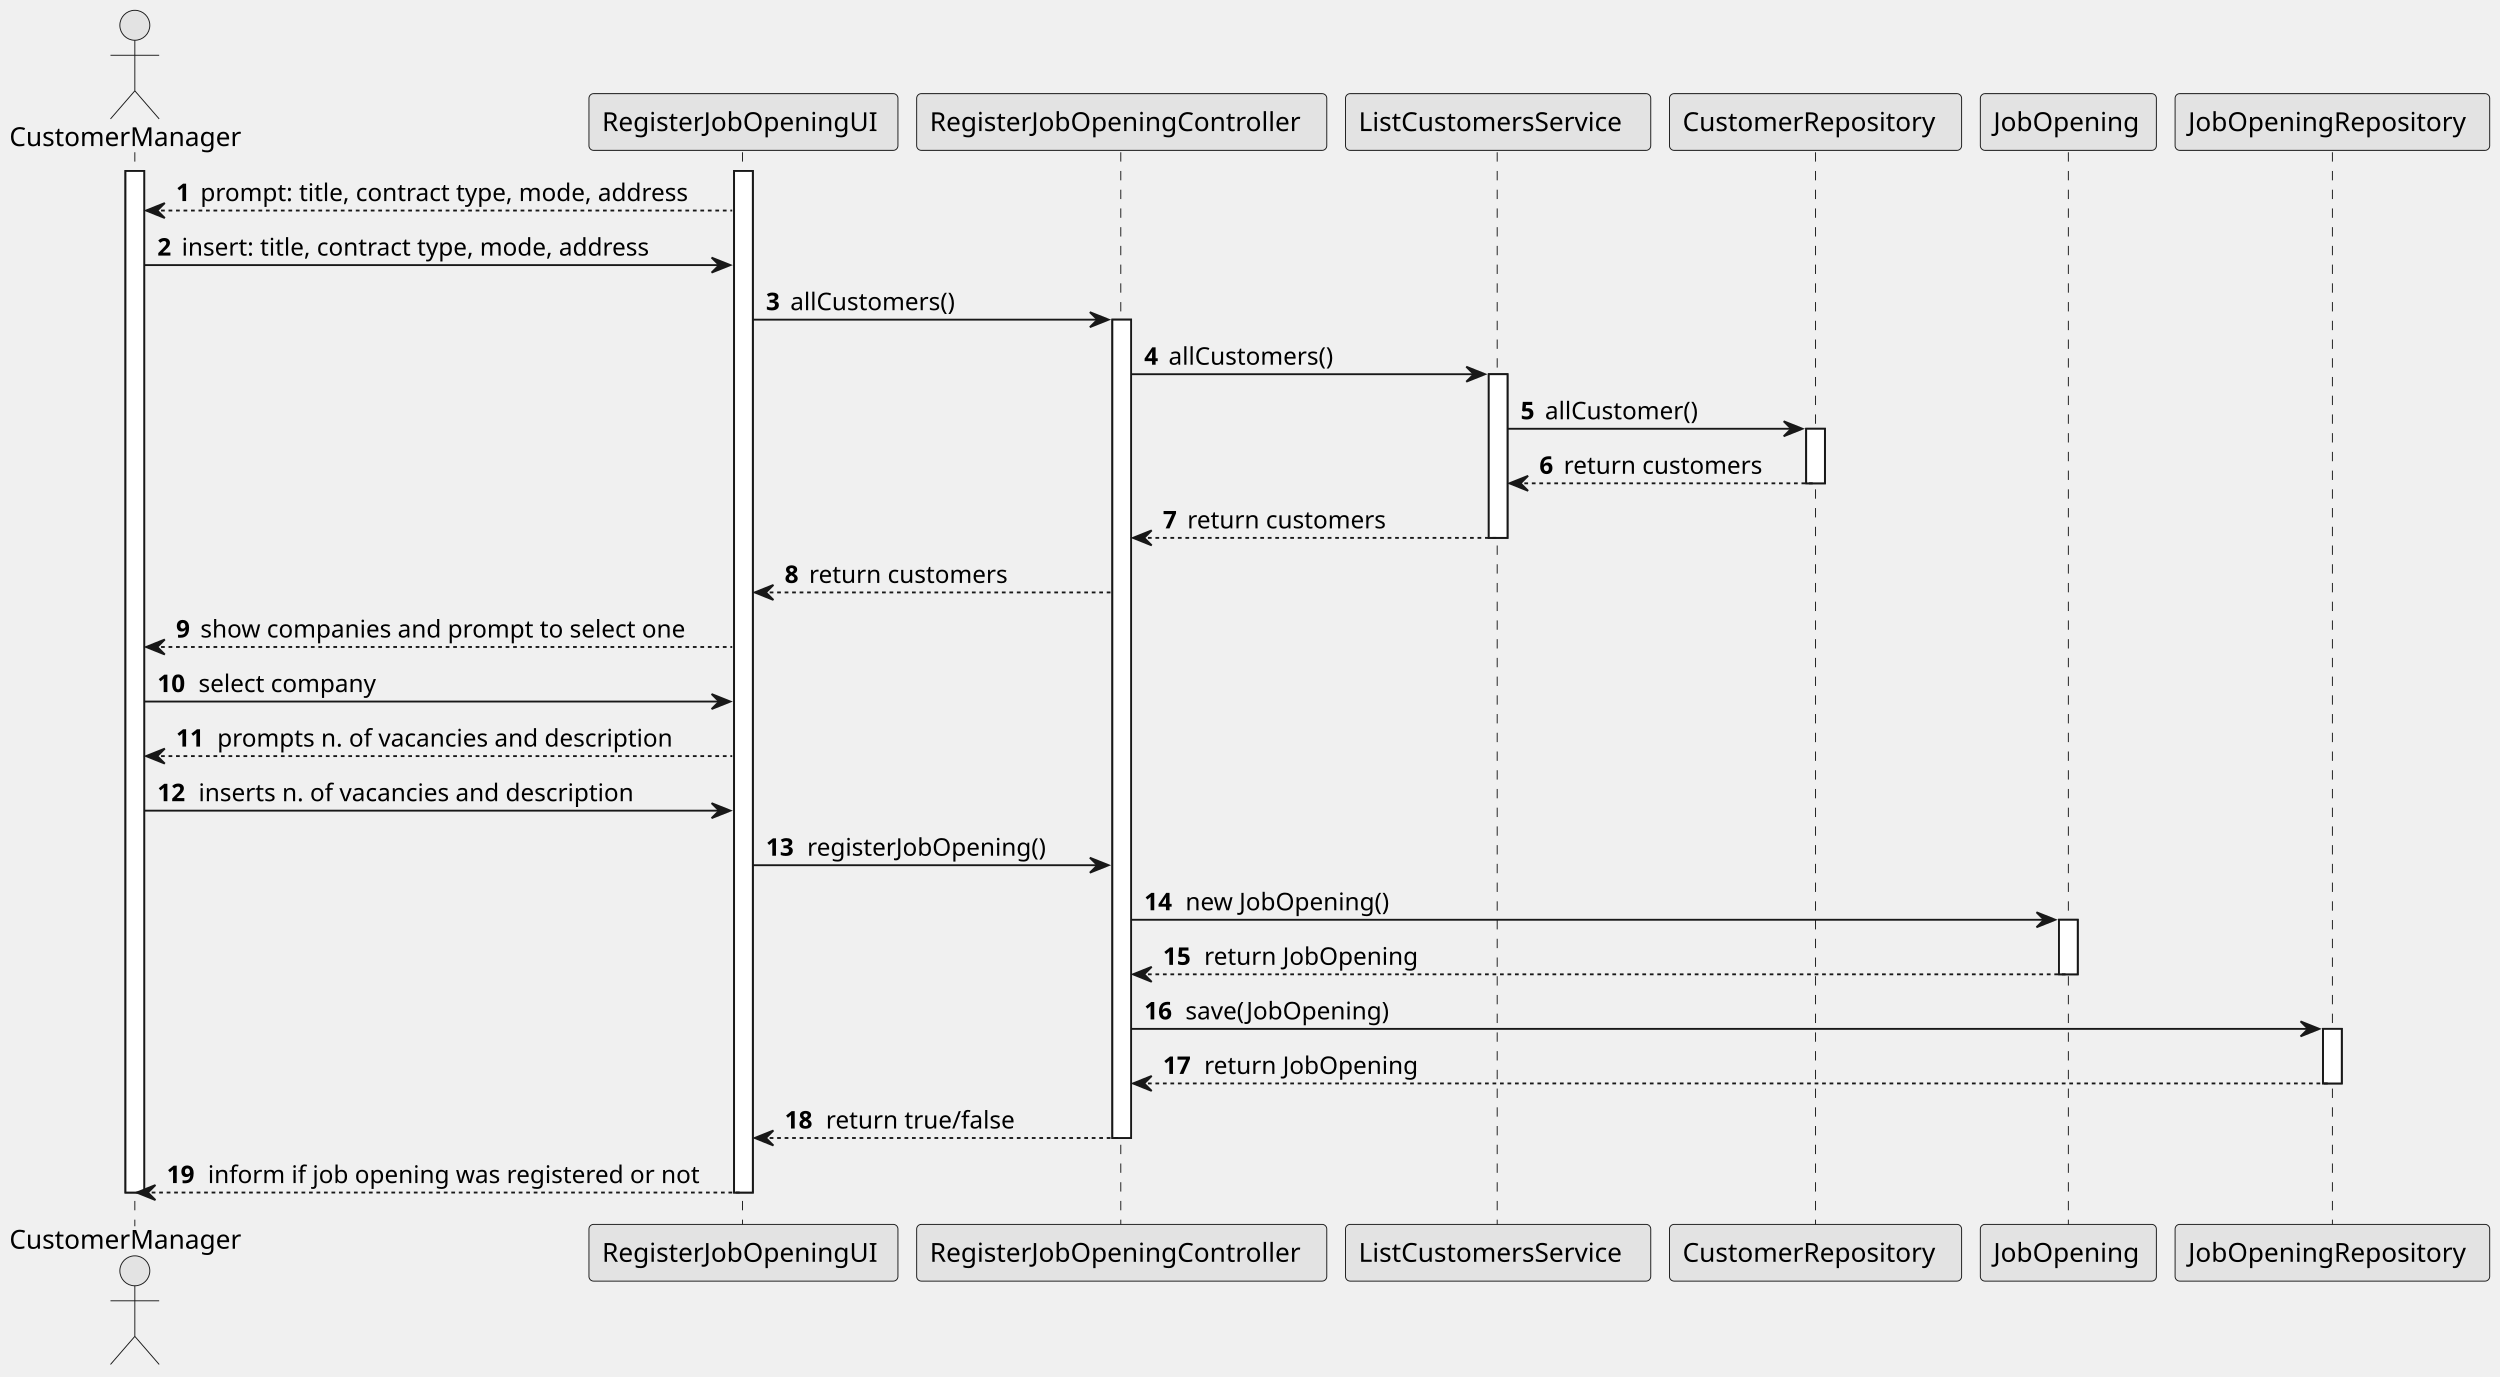
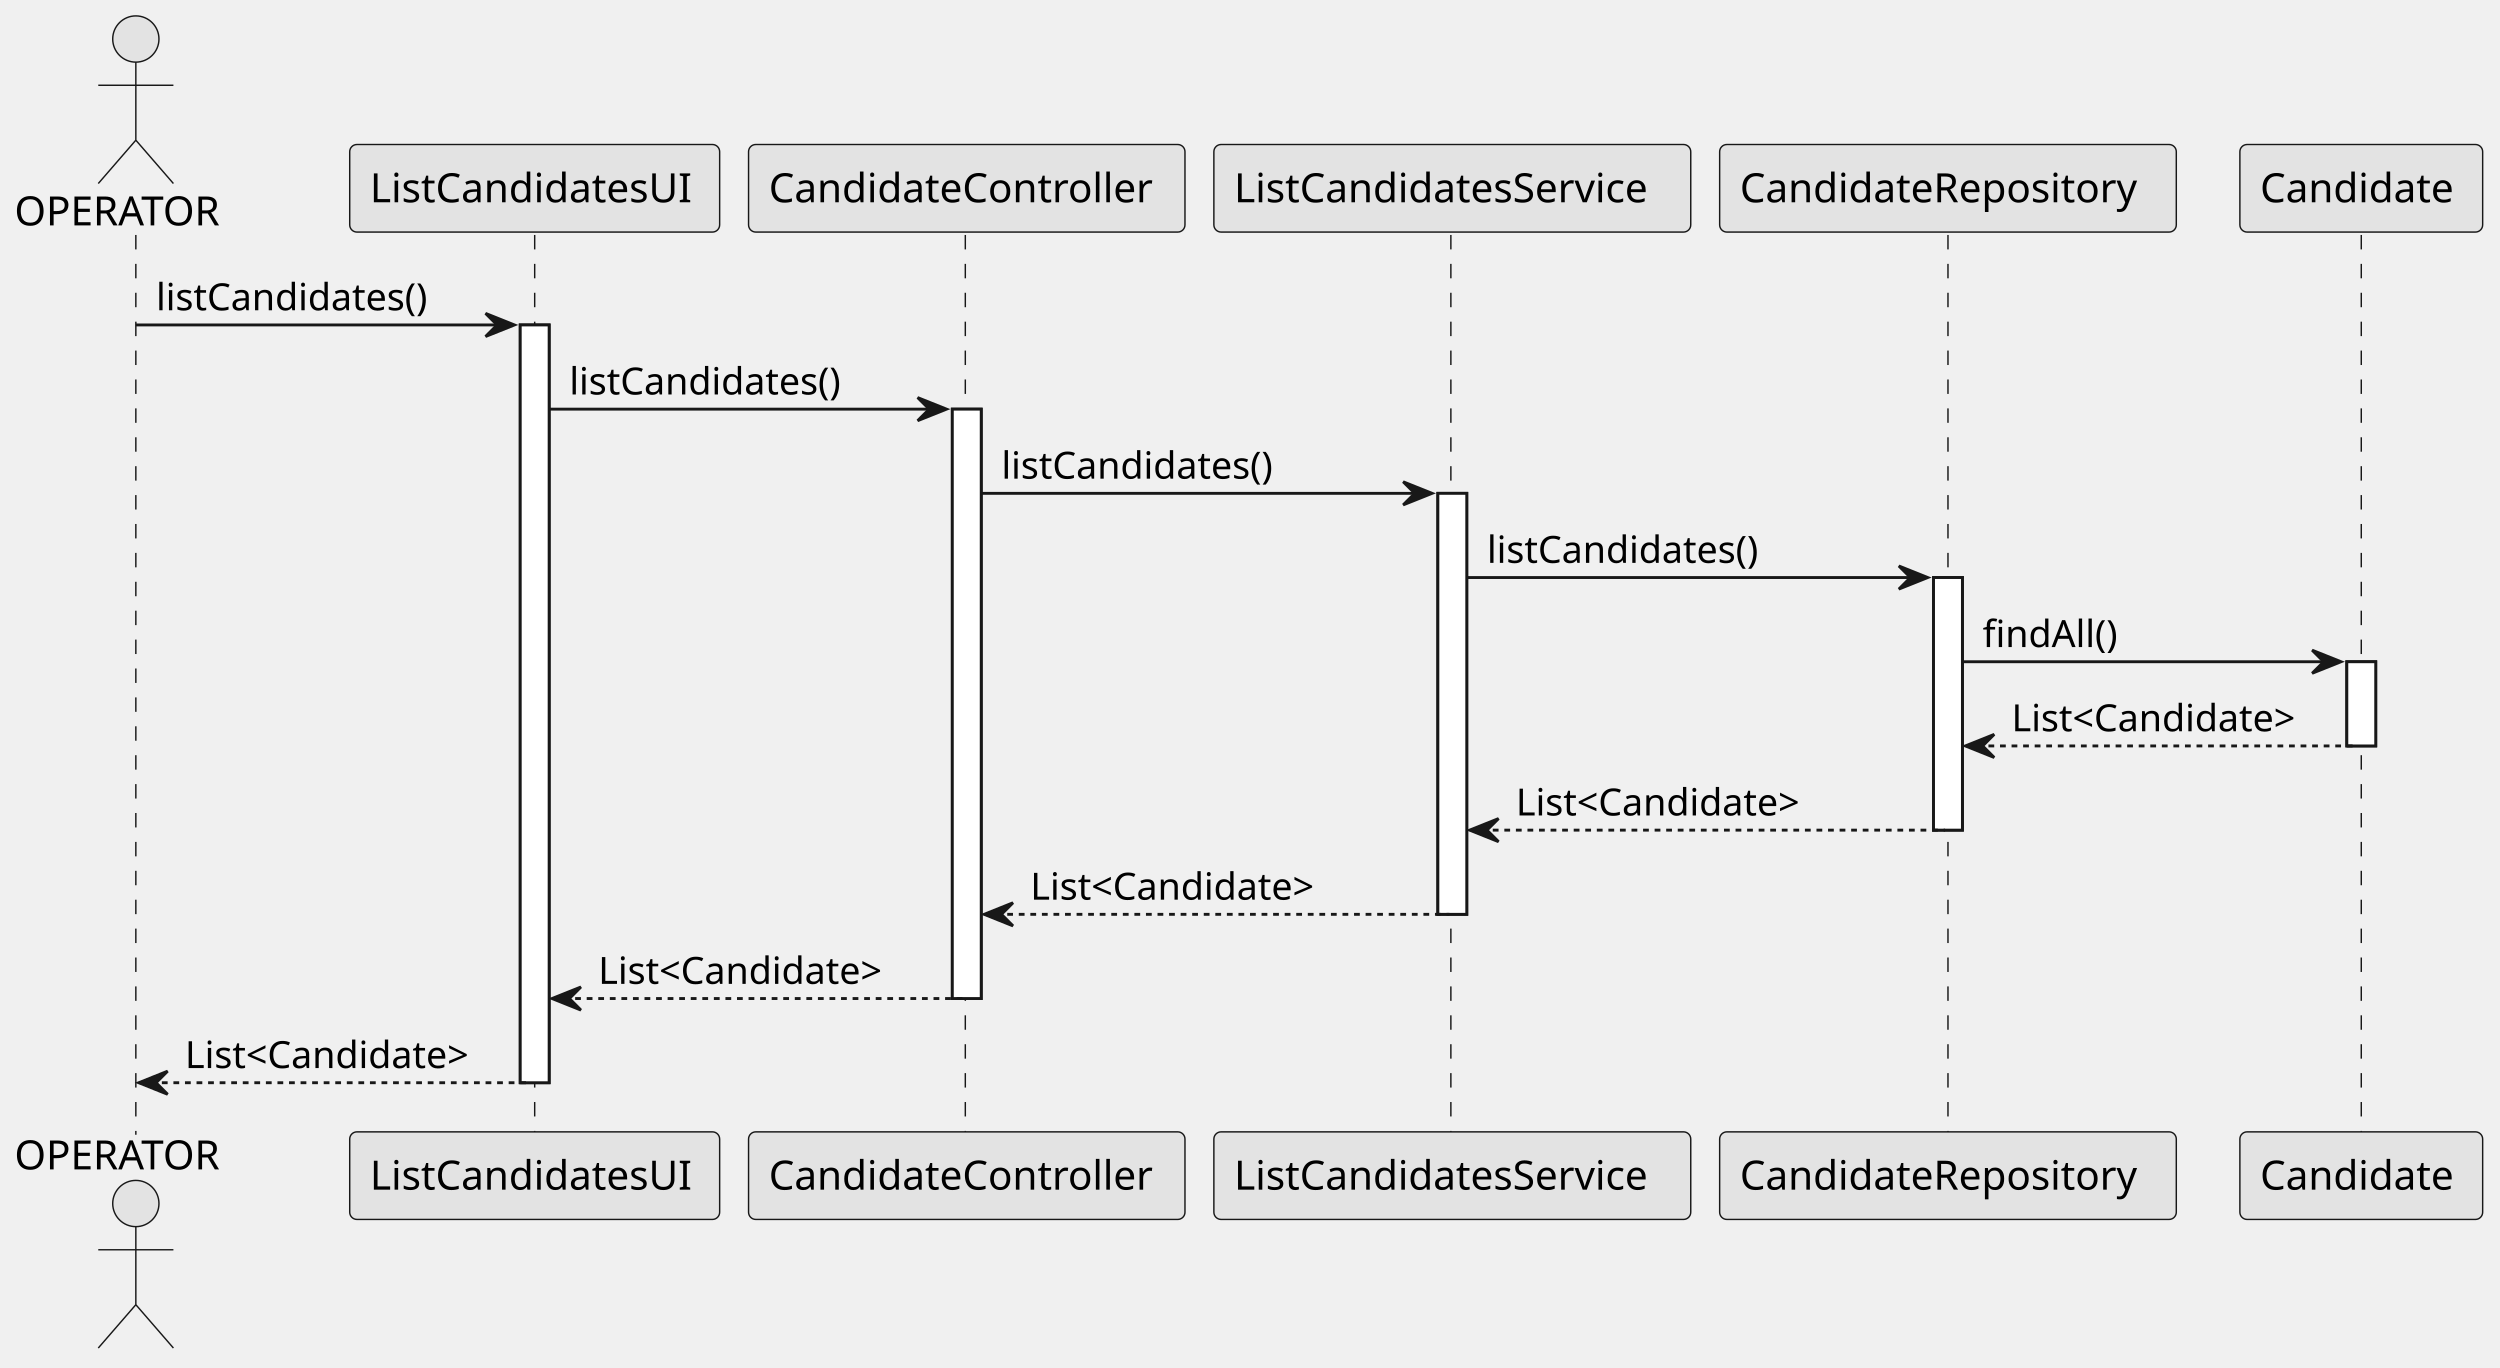
- <svg xmlns="http://www.w3.org/2000/svg" contentStyleType="text/css" height="735px" preserveAspectRatio="none" style="width:1335px;height:735px;background:#FFFFFF;" version="1.1" viewBox="0 0 1335 735" width="1335px" zoomAndPan="magnify">
+ <svg xmlns="http://www.w3.org/2000/svg" contentStyleType="text/css" height="473px" preserveAspectRatio="none" style="width:865px;height:473px;background:#FFFFFF;" version="1.1" viewBox="0 0 865 473" width="865px" zoomAndPan="magnify">
  <defs />
  <g>
-     <rect fill="#FFFFFF" height="545.523" style="stroke:#181818;stroke-width:1.0;" width="10" x="67" y="91.297" />
-     <rect fill="#FFFFFF" height="545.523" style="stroke:#181818;stroke-width:1.0;" width="10" x="392" y="91.297" />
-     <rect fill="#FFFFFF" height="436.992" style="stroke:#181818;stroke-width:1.0;" width="10" x="594" y="170.695" />
-     <rect fill="#FFFFFF" height="87.398" style="stroke:#181818;stroke-width:1.0;" width="10" x="795" y="199.828" />
-     <rect fill="#FFFFFF" height="29.133" style="stroke:#181818;stroke-width:1.0;" width="10" x="964.5" y="228.961" />
-     <rect fill="#FFFFFF" height="29.133" style="stroke:#181818;stroke-width:1.0;" width="10" x="1099.5" y="491.156" />
-     <rect fill="#FFFFFF" height="29.133" style="stroke:#181818;stroke-width:1.0;" width="10" x="1240.5" y="549.422" />
-     <line style="stroke:#181818;stroke-width:0.5;stroke-dasharray:5.0,5.0;" x1="72" x2="72" y1="81.297" y2="654.82" />
-     <line style="stroke:#181818;stroke-width:0.5;stroke-dasharray:5.0,5.0;" x1="396.5" x2="396.5" y1="81.297" y2="654.82" />
-     <line style="stroke:#181818;stroke-width:0.5;stroke-dasharray:5.0,5.0;" x1="598.5" x2="598.5" y1="81.297" y2="654.82" />
-     <line style="stroke:#181818;stroke-width:0.5;stroke-dasharray:5.0,5.0;" x1="799.5" x2="799.5" y1="81.297" y2="654.82" />
-     <line style="stroke:#181818;stroke-width:0.5;stroke-dasharray:5.0,5.0;" x1="969.5" x2="969.5" y1="81.297" y2="654.82" />
-     <line style="stroke:#181818;stroke-width:0.5;stroke-dasharray:5.0,5.0;" x1="1104.5" x2="1104.5" y1="81.297" y2="654.82" />
-     <line style="stroke:#181818;stroke-width:0.5;stroke-dasharray:5.0,5.0;" x1="1245.5" x2="1245.5" y1="81.297" y2="654.82" />
-     <text fill="#000000" font-family="sans-serif" font-size="14" lengthAdjust="spacing" textLength="128" x="5" y="77.995">CustomerManager</text>
-     <ellipse cx="72" cy="13.5" fill="#E3E3E3" rx="8" ry="8" style="stroke:#181818;stroke-width:0.5;" />
-     <path d="M72,21.5 L72,48.5 M59,29.5 L85,29.5 M72,48.5 L59,63.5 M72,48.5 L85,63.5 " fill="none" style="stroke:#181818;stroke-width:0.5;" />
-     <text fill="#000000" font-family="sans-serif" font-size="14" lengthAdjust="spacing" textLength="128" x="5" y="666.815">CustomerManager</text>
-     <ellipse cx="72" cy="678.617" fill="#E3E3E3" rx="8" ry="8" style="stroke:#181818;stroke-width:0.5;" />
-     <path d="M72,686.617 L72,713.617 M59,694.617 L85,694.617 M72,713.617 L59,728.617 M72,713.617 L85,728.617 " fill="none" style="stroke:#181818;stroke-width:0.5;" />
-     <rect fill="#E3E3E3" height="30.297" rx="2.5" ry="2.5" style="stroke:#181818;stroke-width:0.5;" width="165" x="314.5" y="50" />
-     <text fill="#000000" font-family="sans-serif" font-size="14" lengthAdjust="spacing" textLength="151" x="321.5" y="69.995">RegisterJobOpeningUI</text>
-     <rect fill="#E3E3E3" height="30.297" rx="2.5" ry="2.5" style="stroke:#181818;stroke-width:0.5;" width="165" x="314.5" y="653.82" />
-     <text fill="#000000" font-family="sans-serif" font-size="14" lengthAdjust="spacing" textLength="151" x="321.5" y="673.815">RegisterJobOpeningUI</text>
-     <rect fill="#E3E3E3" height="30.297" rx="2.5" ry="2.5" style="stroke:#181818;stroke-width:0.5;" width="219" x="489.5" y="50" />
-     <text fill="#000000" font-family="sans-serif" font-size="14" lengthAdjust="spacing" textLength="205" x="496.5" y="69.995">RegisterJobOpeningController</text>
-     <rect fill="#E3E3E3" height="30.297" rx="2.5" ry="2.5" style="stroke:#181818;stroke-width:0.5;" width="219" x="489.5" y="653.82" />
-     <text fill="#000000" font-family="sans-serif" font-size="14" lengthAdjust="spacing" textLength="205" x="496.5" y="673.815">RegisterJobOpeningController</text>
-     <rect fill="#E3E3E3" height="30.297" rx="2.5" ry="2.5" style="stroke:#181818;stroke-width:0.5;" width="163" x="718.5" y="50" />
-     <text fill="#000000" font-family="sans-serif" font-size="14" lengthAdjust="spacing" textLength="149" x="725.5" y="69.995">ListCustomersService</text>
-     <rect fill="#E3E3E3" height="30.297" rx="2.5" ry="2.5" style="stroke:#181818;stroke-width:0.5;" width="163" x="718.5" y="653.82" />
-     <text fill="#000000" font-family="sans-serif" font-size="14" lengthAdjust="spacing" textLength="149" x="725.5" y="673.815">ListCustomersService</text>
-     <rect fill="#E3E3E3" height="30.297" rx="2.5" ry="2.5" style="stroke:#181818;stroke-width:0.5;" width="156" x="891.5" y="50" />
-     <text fill="#000000" font-family="sans-serif" font-size="14" lengthAdjust="spacing" textLength="142" x="898.5" y="69.995">CustomerRepository</text>
-     <rect fill="#E3E3E3" height="30.297" rx="2.5" ry="2.5" style="stroke:#181818;stroke-width:0.5;" width="156" x="891.5" y="653.82" />
-     <text fill="#000000" font-family="sans-serif" font-size="14" lengthAdjust="spacing" textLength="142" x="898.5" y="673.815">CustomerRepository</text>
-     <rect fill="#E3E3E3" height="30.297" rx="2.5" ry="2.5" style="stroke:#181818;stroke-width:0.5;" width="94" x="1057.5" y="50" />
-     <text fill="#000000" font-family="sans-serif" font-size="14" lengthAdjust="spacing" textLength="80" x="1064.5" y="69.995">JobOpening</text>
-     <rect fill="#E3E3E3" height="30.297" rx="2.5" ry="2.5" style="stroke:#181818;stroke-width:0.5;" width="94" x="1057.5" y="653.82" />
-     <text fill="#000000" font-family="sans-serif" font-size="14" lengthAdjust="spacing" textLength="80" x="1064.5" y="673.815">JobOpening</text>
-     <rect fill="#E3E3E3" height="30.297" rx="2.5" ry="2.5" style="stroke:#181818;stroke-width:0.5;" width="168" x="1161.5" y="50" />
-     <text fill="#000000" font-family="sans-serif" font-size="14" lengthAdjust="spacing" textLength="154" x="1168.5" y="69.995">JobOpeningRepository</text>
-     <rect fill="#E3E3E3" height="30.297" rx="2.5" ry="2.5" style="stroke:#181818;stroke-width:0.5;" width="168" x="1161.5" y="653.82" />
-     <text fill="#000000" font-family="sans-serif" font-size="14" lengthAdjust="spacing" textLength="154" x="1168.5" y="673.815">JobOpeningRepository</text>
-     <rect fill="#FFFFFF" height="545.523" style="stroke:#181818;stroke-width:1.0;" width="10" x="67" y="91.297" />
-     <rect fill="#FFFFFF" height="545.523" style="stroke:#181818;stroke-width:1.0;" width="10" x="392" y="91.297" />
-     <rect fill="#FFFFFF" height="436.992" style="stroke:#181818;stroke-width:1.0;" width="10" x="594" y="170.695" />
-     <rect fill="#FFFFFF" height="87.398" style="stroke:#181818;stroke-width:1.0;" width="10" x="795" y="199.828" />
-     <rect fill="#FFFFFF" height="29.133" style="stroke:#181818;stroke-width:1.0;" width="10" x="964.5" y="228.961" />
-     <rect fill="#FFFFFF" height="29.133" style="stroke:#181818;stroke-width:1.0;" width="10" x="1099.5" y="491.156" />
-     <rect fill="#FFFFFF" height="29.133" style="stroke:#181818;stroke-width:1.0;" width="10" x="1240.5" y="549.422" />
-     <polygon fill="#181818" points="88,108.43,78,112.43,88,116.43,84,112.43" style="stroke:#181818;stroke-width:1.0;" />
-     <line style="stroke:#181818;stroke-width:1.0;stroke-dasharray:2.0,2.0;" x1="82" x2="391" y1="112.43" y2="112.43" />
-     <text fill="#000000" font-family="sans-serif" font-size="13" font-weight="bold" lengthAdjust="spacing" textLength="9" x="94" y="107.364">1</text>
-     <text fill="#000000" font-family="sans-serif" font-size="13" lengthAdjust="spacing" textLength="276" x="107" y="107.364">prompt: title, contract type, mode, address</text>
-     <polygon fill="#181818" points="380,137.562,390,141.562,380,145.562,384,141.562" style="stroke:#181818;stroke-width:1.0;" />
-     <line style="stroke:#181818;stroke-width:1.0;" x1="77" x2="386" y1="141.562" y2="141.562" />
-     <text fill="#000000" font-family="sans-serif" font-size="13" font-weight="bold" lengthAdjust="spacing" textLength="9" x="84" y="136.497">2</text>
-     <text fill="#000000" font-family="sans-serif" font-size="13" lengthAdjust="spacing" textLength="265" x="97" y="136.497">insert: title, contract type, mode, address</text>
-     <polygon fill="#181818" points="582,166.695,592,170.695,582,174.695,586,170.695" style="stroke:#181818;stroke-width:1.0;" />
-     <line style="stroke:#181818;stroke-width:1.0;" x1="402" x2="588" y1="170.695" y2="170.695" />
-     <text fill="#000000" font-family="sans-serif" font-size="13" font-weight="bold" lengthAdjust="spacing" textLength="9" x="409" y="165.629">3</text>
-     <text fill="#000000" font-family="sans-serif" font-size="13" lengthAdjust="spacing" textLength="94" x="422" y="165.629">allCustomers()</text>
-     <polygon fill="#181818" points="783,195.828,793,199.828,783,203.828,787,199.828" style="stroke:#181818;stroke-width:1.0;" />
-     <line style="stroke:#181818;stroke-width:1.0;" x1="604" x2="789" y1="199.828" y2="199.828" />
-     <text fill="#000000" font-family="sans-serif" font-size="13" font-weight="bold" lengthAdjust="spacing" textLength="9" x="611" y="194.762">4</text>
-     <text fill="#000000" font-family="sans-serif" font-size="13" lengthAdjust="spacing" textLength="94" x="624" y="194.762">allCustomers()</text>
-     <polygon fill="#181818" points="952.5,224.961,962.5,228.961,952.5,232.961,956.5,228.961" style="stroke:#181818;stroke-width:1.0;" />
-     <line style="stroke:#181818;stroke-width:1.0;" x1="805" x2="958.5" y1="228.961" y2="228.961" />
-     <text fill="#000000" font-family="sans-serif" font-size="13" font-weight="bold" lengthAdjust="spacing" textLength="9" x="812" y="223.895">5</text>
-     <text fill="#000000" font-family="sans-serif" font-size="13" lengthAdjust="spacing" textLength="87" x="825" y="223.895">allCustomer()</text>
-     <polygon fill="#181818" points="816,254.094,806,258.094,816,262.094,812,258.094" style="stroke:#181818;stroke-width:1.0;" />
-     <line style="stroke:#181818;stroke-width:1.0;stroke-dasharray:2.0,2.0;" x1="810" x2="968.5" y1="258.094" y2="258.094" />
-     <text fill="#000000" font-family="sans-serif" font-size="13" font-weight="bold" lengthAdjust="spacing" textLength="9" x="822" y="253.028">6</text>
-     <text fill="#000000" font-family="sans-serif" font-size="13" lengthAdjust="spacing" textLength="111" x="835" y="253.028">return customers</text>
-     <polygon fill="#181818" points="615,283.227,605,287.227,615,291.227,611,287.227" style="stroke:#181818;stroke-width:1.0;" />
-     <line style="stroke:#181818;stroke-width:1.0;stroke-dasharray:2.0,2.0;" x1="609" x2="799" y1="287.227" y2="287.227" />
-     <text fill="#000000" font-family="sans-serif" font-size="13" font-weight="bold" lengthAdjust="spacing" textLength="9" x="621" y="282.161">7</text>
-     <text fill="#000000" font-family="sans-serif" font-size="13" lengthAdjust="spacing" textLength="111" x="634" y="282.161">return customers</text>
-     <polygon fill="#181818" points="413,312.359,403,316.359,413,320.359,409,316.359" style="stroke:#181818;stroke-width:1.0;" />
-     <line style="stroke:#181818;stroke-width:1.0;stroke-dasharray:2.0,2.0;" x1="407" x2="593" y1="316.359" y2="316.359" />
-     <text fill="#000000" font-family="sans-serif" font-size="13" font-weight="bold" lengthAdjust="spacing" textLength="9" x="419" y="311.293">8</text>
-     <text fill="#000000" font-family="sans-serif" font-size="13" lengthAdjust="spacing" textLength="111" x="432" y="311.293">return customers</text>
-     <polygon fill="#181818" points="88,341.492,78,345.492,88,349.492,84,345.492" style="stroke:#181818;stroke-width:1.0;" />
-     <line style="stroke:#181818;stroke-width:1.0;stroke-dasharray:2.0,2.0;" x1="82" x2="391" y1="345.492" y2="345.492" />
-     <text fill="#000000" font-family="sans-serif" font-size="13" font-weight="bold" lengthAdjust="spacing" textLength="9" x="94" y="340.426">9</text>
-     <text fill="#000000" font-family="sans-serif" font-size="13" lengthAdjust="spacing" textLength="272" x="107" y="340.426">show companies and prompt to select one</text>
-     <polygon fill="#181818" points="380,370.625,390,374.625,380,378.625,384,374.625" style="stroke:#181818;stroke-width:1.0;" />
-     <line style="stroke:#181818;stroke-width:1.0;" x1="77" x2="386" y1="374.625" y2="374.625" />
-     <text fill="#000000" font-family="sans-serif" font-size="13" font-weight="bold" lengthAdjust="spacing" textLength="18" x="84" y="369.559">10</text>
-     <text fill="#000000" font-family="sans-serif" font-size="13" lengthAdjust="spacing" textLength="101" x="106" y="369.559">select company</text>
-     <polygon fill="#181818" points="88,399.758,78,403.758,88,407.758,84,403.758" style="stroke:#181818;stroke-width:1.0;" />
-     <line style="stroke:#181818;stroke-width:1.0;stroke-dasharray:2.0,2.0;" x1="82" x2="391" y1="403.758" y2="403.758" />
-     <text fill="#000000" font-family="sans-serif" font-size="13" font-weight="bold" lengthAdjust="spacing" textLength="18" x="94" y="398.692">11</text>
-     <text fill="#000000" font-family="sans-serif" font-size="13" lengthAdjust="spacing" textLength="255" x="116" y="398.692">prompts n. of vacancies and description</text>
-     <polygon fill="#181818" points="380,428.891,390,432.891,380,436.891,384,432.891" style="stroke:#181818;stroke-width:1.0;" />
-     <line style="stroke:#181818;stroke-width:1.0;" x1="77" x2="386" y1="432.891" y2="432.891" />
-     <text fill="#000000" font-family="sans-serif" font-size="13" font-weight="bold" lengthAdjust="spacing" textLength="18" x="84" y="427.825">12</text>
-     <text fill="#000000" font-family="sans-serif" font-size="13" lengthAdjust="spacing" textLength="248" x="106" y="427.825">inserts  n. of vacancies and description</text>
-     <polygon fill="#181818" points="582,458.023,592,462.023,582,466.023,586,462.023" style="stroke:#181818;stroke-width:1.0;" />
-     <line style="stroke:#181818;stroke-width:1.0;" x1="402" x2="588" y1="462.023" y2="462.023" />
-     <text fill="#000000" font-family="sans-serif" font-size="13" font-weight="bold" lengthAdjust="spacing" textLength="18" x="409" y="456.957">13</text>
-     <text fill="#000000" font-family="sans-serif" font-size="13" lengthAdjust="spacing" textLength="131" x="431" y="456.957">registerJobOpening()</text>
-     <polygon fill="#181818" points="1087.5,487.156,1097.5,491.156,1087.5,495.156,1091.5,491.156" style="stroke:#181818;stroke-width:1.0;" />
-     <line style="stroke:#181818;stroke-width:1.0;" x1="604" x2="1093.5" y1="491.156" y2="491.156" />
-     <text fill="#000000" font-family="sans-serif" font-size="13" font-weight="bold" lengthAdjust="spacing" textLength="18" x="611" y="486.09">14</text>
-     <text fill="#000000" font-family="sans-serif" font-size="13" lengthAdjust="spacing" textLength="111" x="633" y="486.09">new JobOpening()</text>
-     <polygon fill="#181818" points="615,516.289,605,520.289,615,524.289,611,520.289" style="stroke:#181818;stroke-width:1.0;" />
-     <line style="stroke:#181818;stroke-width:1.0;stroke-dasharray:2.0,2.0;" x1="609" x2="1103.5" y1="520.289" y2="520.289" />
-     <text fill="#000000" font-family="sans-serif" font-size="13" font-weight="bold" lengthAdjust="spacing" textLength="18" x="621" y="515.223">15</text>
-     <text fill="#000000" font-family="sans-serif" font-size="13" lengthAdjust="spacing" textLength="115" x="643" y="515.223">return JobOpening</text>
-     <polygon fill="#181818" points="1228.5,545.422,1238.5,549.422,1228.5,553.422,1232.5,549.422" style="stroke:#181818;stroke-width:1.0;" />
-     <line style="stroke:#181818;stroke-width:1.0;" x1="604" x2="1234.5" y1="549.422" y2="549.422" />
-     <text fill="#000000" font-family="sans-serif" font-size="13" font-weight="bold" lengthAdjust="spacing" textLength="18" x="611" y="544.356">16</text>
-     <text fill="#000000" font-family="sans-serif" font-size="13" lengthAdjust="spacing" textLength="112" x="633" y="544.356">save(JobOpening)</text>
-     <polygon fill="#181818" points="615,574.555,605,578.555,615,582.555,611,578.555" style="stroke:#181818;stroke-width:1.0;" />
-     <line style="stroke:#181818;stroke-width:1.0;stroke-dasharray:2.0,2.0;" x1="609" x2="1244.5" y1="578.555" y2="578.555" />
-     <text fill="#000000" font-family="sans-serif" font-size="13" font-weight="bold" lengthAdjust="spacing" textLength="18" x="621" y="573.489">17</text>
-     <text fill="#000000" font-family="sans-serif" font-size="13" lengthAdjust="spacing" textLength="115" x="643" y="573.489">return JobOpening</text>
-     <polygon fill="#181818" points="413,603.688,403,607.688,413,611.688,409,607.688" style="stroke:#181818;stroke-width:1.0;" />
-     <line style="stroke:#181818;stroke-width:1.0;stroke-dasharray:2.0,2.0;" x1="407" x2="598" y1="607.688" y2="607.688" />
-     <text fill="#000000" font-family="sans-serif" font-size="13" font-weight="bold" lengthAdjust="spacing" textLength="18" x="419" y="602.622">18</text>
-     <text fill="#000000" font-family="sans-serif" font-size="13" lengthAdjust="spacing" textLength="103" x="441" y="602.622">return true/false</text>
-     <polygon fill="#181818" points="83,632.82,73,636.82,83,640.82,79,636.82" style="stroke:#181818;stroke-width:1.0;" />
-     <line style="stroke:#181818;stroke-width:1.0;stroke-dasharray:2.0,2.0;" x1="77" x2="396" y1="636.82" y2="636.82" />
-     <text fill="#000000" font-family="sans-serif" font-size="13" font-weight="bold" lengthAdjust="spacing" textLength="18" x="89" y="631.754">19</text>
-     <text fill="#000000" font-family="sans-serif" font-size="13" lengthAdjust="spacing" textLength="269" x="111" y="631.754">inform if job opening was registered or not</text>
+     <rect fill="#FFFFFF" height="262.195" style="stroke:#181818;stroke-width:1.0;" width="10" x="180" y="112.43" />
+     <rect fill="#FFFFFF" height="203.93" style="stroke:#181818;stroke-width:1.0;" width="10" x="329.5" y="141.562" />
+     <rect fill="#FFFFFF" height="145.664" style="stroke:#181818;stroke-width:1.0;" width="10" x="497.5" y="170.695" />
+     <rect fill="#FFFFFF" height="87.398" style="stroke:#181818;stroke-width:1.0;" width="10" x="669" y="199.828" />
+     <rect fill="#FFFFFF" height="29.133" style="stroke:#181818;stroke-width:1.0;" width="10" x="812" y="228.961" />
+     <line style="stroke:#181818;stroke-width:0.5;stroke-dasharray:5.0,5.0;" x1="47" x2="47" y1="81.297" y2="392.625" />
+     <line style="stroke:#181818;stroke-width:0.5;stroke-dasharray:5.0,5.0;" x1="185" x2="185" y1="81.297" y2="392.625" />
+     <line style="stroke:#181818;stroke-width:0.5;stroke-dasharray:5.0,5.0;" x1="334" x2="334" y1="81.297" y2="392.625" />
+     <line style="stroke:#181818;stroke-width:0.5;stroke-dasharray:5.0,5.0;" x1="502" x2="502" y1="81.297" y2="392.625" />
+     <line style="stroke:#181818;stroke-width:0.5;stroke-dasharray:5.0,5.0;" x1="674" x2="674" y1="81.297" y2="392.625" />
+     <line style="stroke:#181818;stroke-width:0.5;stroke-dasharray:5.0,5.0;" x1="817" x2="817" y1="81.297" y2="392.625" />
+     <text fill="#000000" font-family="sans-serif" font-size="14" lengthAdjust="spacing" textLength="78" x="5" y="77.995">OPERATOR</text>
+     <ellipse cx="47" cy="13.5" fill="#E3E3E3" rx="8" ry="8" style="stroke:#181818;stroke-width:0.5;" />
+     <path d="M47,21.5 L47,48.5 M34,29.5 L60,29.5 M47,48.5 L34,63.5 M47,48.5 L60,63.5 " fill="none" style="stroke:#181818;stroke-width:0.5;" />
+     <text fill="#000000" font-family="sans-serif" font-size="14" lengthAdjust="spacing" textLength="78" x="5" y="404.62">OPERATOR</text>
+     <ellipse cx="47" cy="416.422" fill="#E3E3E3" rx="8" ry="8" style="stroke:#181818;stroke-width:0.5;" />
+     <path d="M47,424.422 L47,451.422 M34,432.422 L60,432.422 M47,451.422 L34,466.422 M47,451.422 L60,466.422 " fill="none" style="stroke:#181818;stroke-width:0.5;" />
+     <rect fill="#E3E3E3" height="30.297" rx="2.5" ry="2.5" style="stroke:#181818;stroke-width:0.5;" width="128" x="121" y="50" />
+     <text fill="#000000" font-family="sans-serif" font-size="14" lengthAdjust="spacing" textLength="114" x="128" y="69.995">ListCandidatesUI</text>
+     <rect fill="#E3E3E3" height="30.297" rx="2.5" ry="2.5" style="stroke:#181818;stroke-width:0.5;" width="128" x="121" y="391.625" />
+     <text fill="#000000" font-family="sans-serif" font-size="14" lengthAdjust="spacing" textLength="114" x="128" y="411.62">ListCandidatesUI</text>
+     <rect fill="#E3E3E3" height="30.297" rx="2.5" ry="2.5" style="stroke:#181818;stroke-width:0.5;" width="151" x="259" y="50" />
+     <text fill="#000000" font-family="sans-serif" font-size="14" lengthAdjust="spacing" textLength="137" x="266" y="69.995">CandidateController</text>
+     <rect fill="#E3E3E3" height="30.297" rx="2.5" ry="2.5" style="stroke:#181818;stroke-width:0.5;" width="151" x="259" y="391.625" />
+     <text fill="#000000" font-family="sans-serif" font-size="14" lengthAdjust="spacing" textLength="137" x="266" y="411.62">CandidateController</text>
+     <rect fill="#E3E3E3" height="30.297" rx="2.5" ry="2.5" style="stroke:#181818;stroke-width:0.5;" width="165" x="420" y="50" />
+     <text fill="#000000" font-family="sans-serif" font-size="14" lengthAdjust="spacing" textLength="151" x="427" y="69.995">ListCandidatesService</text>
+     <rect fill="#E3E3E3" height="30.297" rx="2.5" ry="2.5" style="stroke:#181818;stroke-width:0.5;" width="165" x="420" y="391.625" />
+     <text fill="#000000" font-family="sans-serif" font-size="14" lengthAdjust="spacing" textLength="151" x="427" y="411.62">ListCandidatesService</text>
+     <rect fill="#E3E3E3" height="30.297" rx="2.5" ry="2.5" style="stroke:#181818;stroke-width:0.5;" width="158" x="595" y="50" />
+     <text fill="#000000" font-family="sans-serif" font-size="14" lengthAdjust="spacing" textLength="144" x="602" y="69.995">CandidateRepository</text>
+     <rect fill="#E3E3E3" height="30.297" rx="2.5" ry="2.5" style="stroke:#181818;stroke-width:0.5;" width="158" x="595" y="391.625" />
+     <text fill="#000000" font-family="sans-serif" font-size="14" lengthAdjust="spacing" textLength="144" x="602" y="411.62">CandidateRepository</text>
+     <rect fill="#E3E3E3" height="30.297" rx="2.5" ry="2.5" style="stroke:#181818;stroke-width:0.5;" width="84" x="775" y="50" />
+     <text fill="#000000" font-family="sans-serif" font-size="14" lengthAdjust="spacing" textLength="70" x="782" y="69.995">Candidate</text>
+     <rect fill="#E3E3E3" height="30.297" rx="2.5" ry="2.5" style="stroke:#181818;stroke-width:0.5;" width="84" x="775" y="391.625" />
+     <text fill="#000000" font-family="sans-serif" font-size="14" lengthAdjust="spacing" textLength="70" x="782" y="411.62">Candidate</text>
+     <rect fill="#FFFFFF" height="262.195" style="stroke:#181818;stroke-width:1.0;" width="10" x="180" y="112.43" />
+     <rect fill="#FFFFFF" height="203.93" style="stroke:#181818;stroke-width:1.0;" width="10" x="329.5" y="141.562" />
+     <rect fill="#FFFFFF" height="145.664" style="stroke:#181818;stroke-width:1.0;" width="10" x="497.5" y="170.695" />
+     <rect fill="#FFFFFF" height="87.398" style="stroke:#181818;stroke-width:1.0;" width="10" x="669" y="199.828" />
+     <rect fill="#FFFFFF" height="29.133" style="stroke:#181818;stroke-width:1.0;" width="10" x="812" y="228.961" />
+     <polygon fill="#181818" points="168,108.43,178,112.43,168,116.43,172,112.43" style="stroke:#181818;stroke-width:1.0;" />
+     <line style="stroke:#181818;stroke-width:1.0;" x1="47" x2="174" y1="112.43" y2="112.43" />
+     <text fill="#000000" font-family="sans-serif" font-size="13" lengthAdjust="spacing" textLength="100" x="54" y="107.364">listCandidates()</text>
+     <polygon fill="#181818" points="317.5,137.562,327.5,141.562,317.5,145.562,321.5,141.562" style="stroke:#181818;stroke-width:1.0;" />
+     <line style="stroke:#181818;stroke-width:1.0;" x1="190" x2="323.5" y1="141.562" y2="141.562" />
+     <text fill="#000000" font-family="sans-serif" font-size="13" lengthAdjust="spacing" textLength="100" x="197" y="136.497">listCandidates()</text>
+     <polygon fill="#181818" points="485.5,166.695,495.5,170.695,485.5,174.695,489.5,170.695" style="stroke:#181818;stroke-width:1.0;" />
+     <line style="stroke:#181818;stroke-width:1.0;" x1="339.5" x2="491.5" y1="170.695" y2="170.695" />
+     <text fill="#000000" font-family="sans-serif" font-size="13" lengthAdjust="spacing" textLength="100" x="346.5" y="165.629">listCandidates()</text>
+     <polygon fill="#181818" points="657,195.828,667,199.828,657,203.828,661,199.828" style="stroke:#181818;stroke-width:1.0;" />
+     <line style="stroke:#181818;stroke-width:1.0;" x1="507.5" x2="663" y1="199.828" y2="199.828" />
+     <text fill="#000000" font-family="sans-serif" font-size="13" lengthAdjust="spacing" textLength="100" x="514.5" y="194.762">listCandidates()</text>
+     <polygon fill="#181818" points="800,224.961,810,228.961,800,232.961,804,228.961" style="stroke:#181818;stroke-width:1.0;" />
+     <line style="stroke:#181818;stroke-width:1.0;" x1="679" x2="806" y1="228.961" y2="228.961" />
+     <text fill="#000000" font-family="sans-serif" font-size="13" lengthAdjust="spacing" textLength="48" x="686" y="223.895">findAll()</text>
+     <polygon fill="#181818" points="690,254.094,680,258.094,690,262.094,686,258.094" style="stroke:#181818;stroke-width:1.0;" />
+     <line style="stroke:#181818;stroke-width:1.0;stroke-dasharray:2.0,2.0;" x1="684" x2="816" y1="258.094" y2="258.094" />
+     <text fill="#000000" font-family="sans-serif" font-size="13" lengthAdjust="spacing" textLength="109" x="696" y="253.028">List&lt;Candidate&gt;</text>
+     <polygon fill="#181818" points="518.5,283.227,508.5,287.227,518.5,291.227,514.5,287.227" style="stroke:#181818;stroke-width:1.0;" />
+     <line style="stroke:#181818;stroke-width:1.0;stroke-dasharray:2.0,2.0;" x1="512.5" x2="673" y1="287.227" y2="287.227" />
+     <text fill="#000000" font-family="sans-serif" font-size="13" lengthAdjust="spacing" textLength="109" x="524.5" y="282.161">List&lt;Candidate&gt;</text>
+     <polygon fill="#181818" points="350.5,312.359,340.5,316.359,350.5,320.359,346.5,316.359" style="stroke:#181818;stroke-width:1.0;" />
+     <line style="stroke:#181818;stroke-width:1.0;stroke-dasharray:2.0,2.0;" x1="344.5" x2="501.5" y1="316.359" y2="316.359" />
+     <text fill="#000000" font-family="sans-serif" font-size="13" lengthAdjust="spacing" textLength="109" x="356.5" y="311.293">List&lt;Candidate&gt;</text>
+     <polygon fill="#181818" points="201,341.492,191,345.492,201,349.492,197,345.492" style="stroke:#181818;stroke-width:1.0;" />
+     <line style="stroke:#181818;stroke-width:1.0;stroke-dasharray:2.0,2.0;" x1="195" x2="333.5" y1="345.492" y2="345.492" />
+     <text fill="#000000" font-family="sans-serif" font-size="13" lengthAdjust="spacing" textLength="109" x="207" y="340.426">List&lt;Candidate&gt;</text>
+     <polygon fill="#181818" points="58,370.625,48,374.625,58,378.625,54,374.625" style="stroke:#181818;stroke-width:1.0;" />
+     <line style="stroke:#181818;stroke-width:1.0;stroke-dasharray:2.0,2.0;" x1="52" x2="184" y1="374.625" y2="374.625" />
+     <text fill="#000000" font-family="sans-serif" font-size="13" lengthAdjust="spacing" textLength="109" x="64" y="369.559">List&lt;Candidate&gt;</text>
  </g>
</svg>
